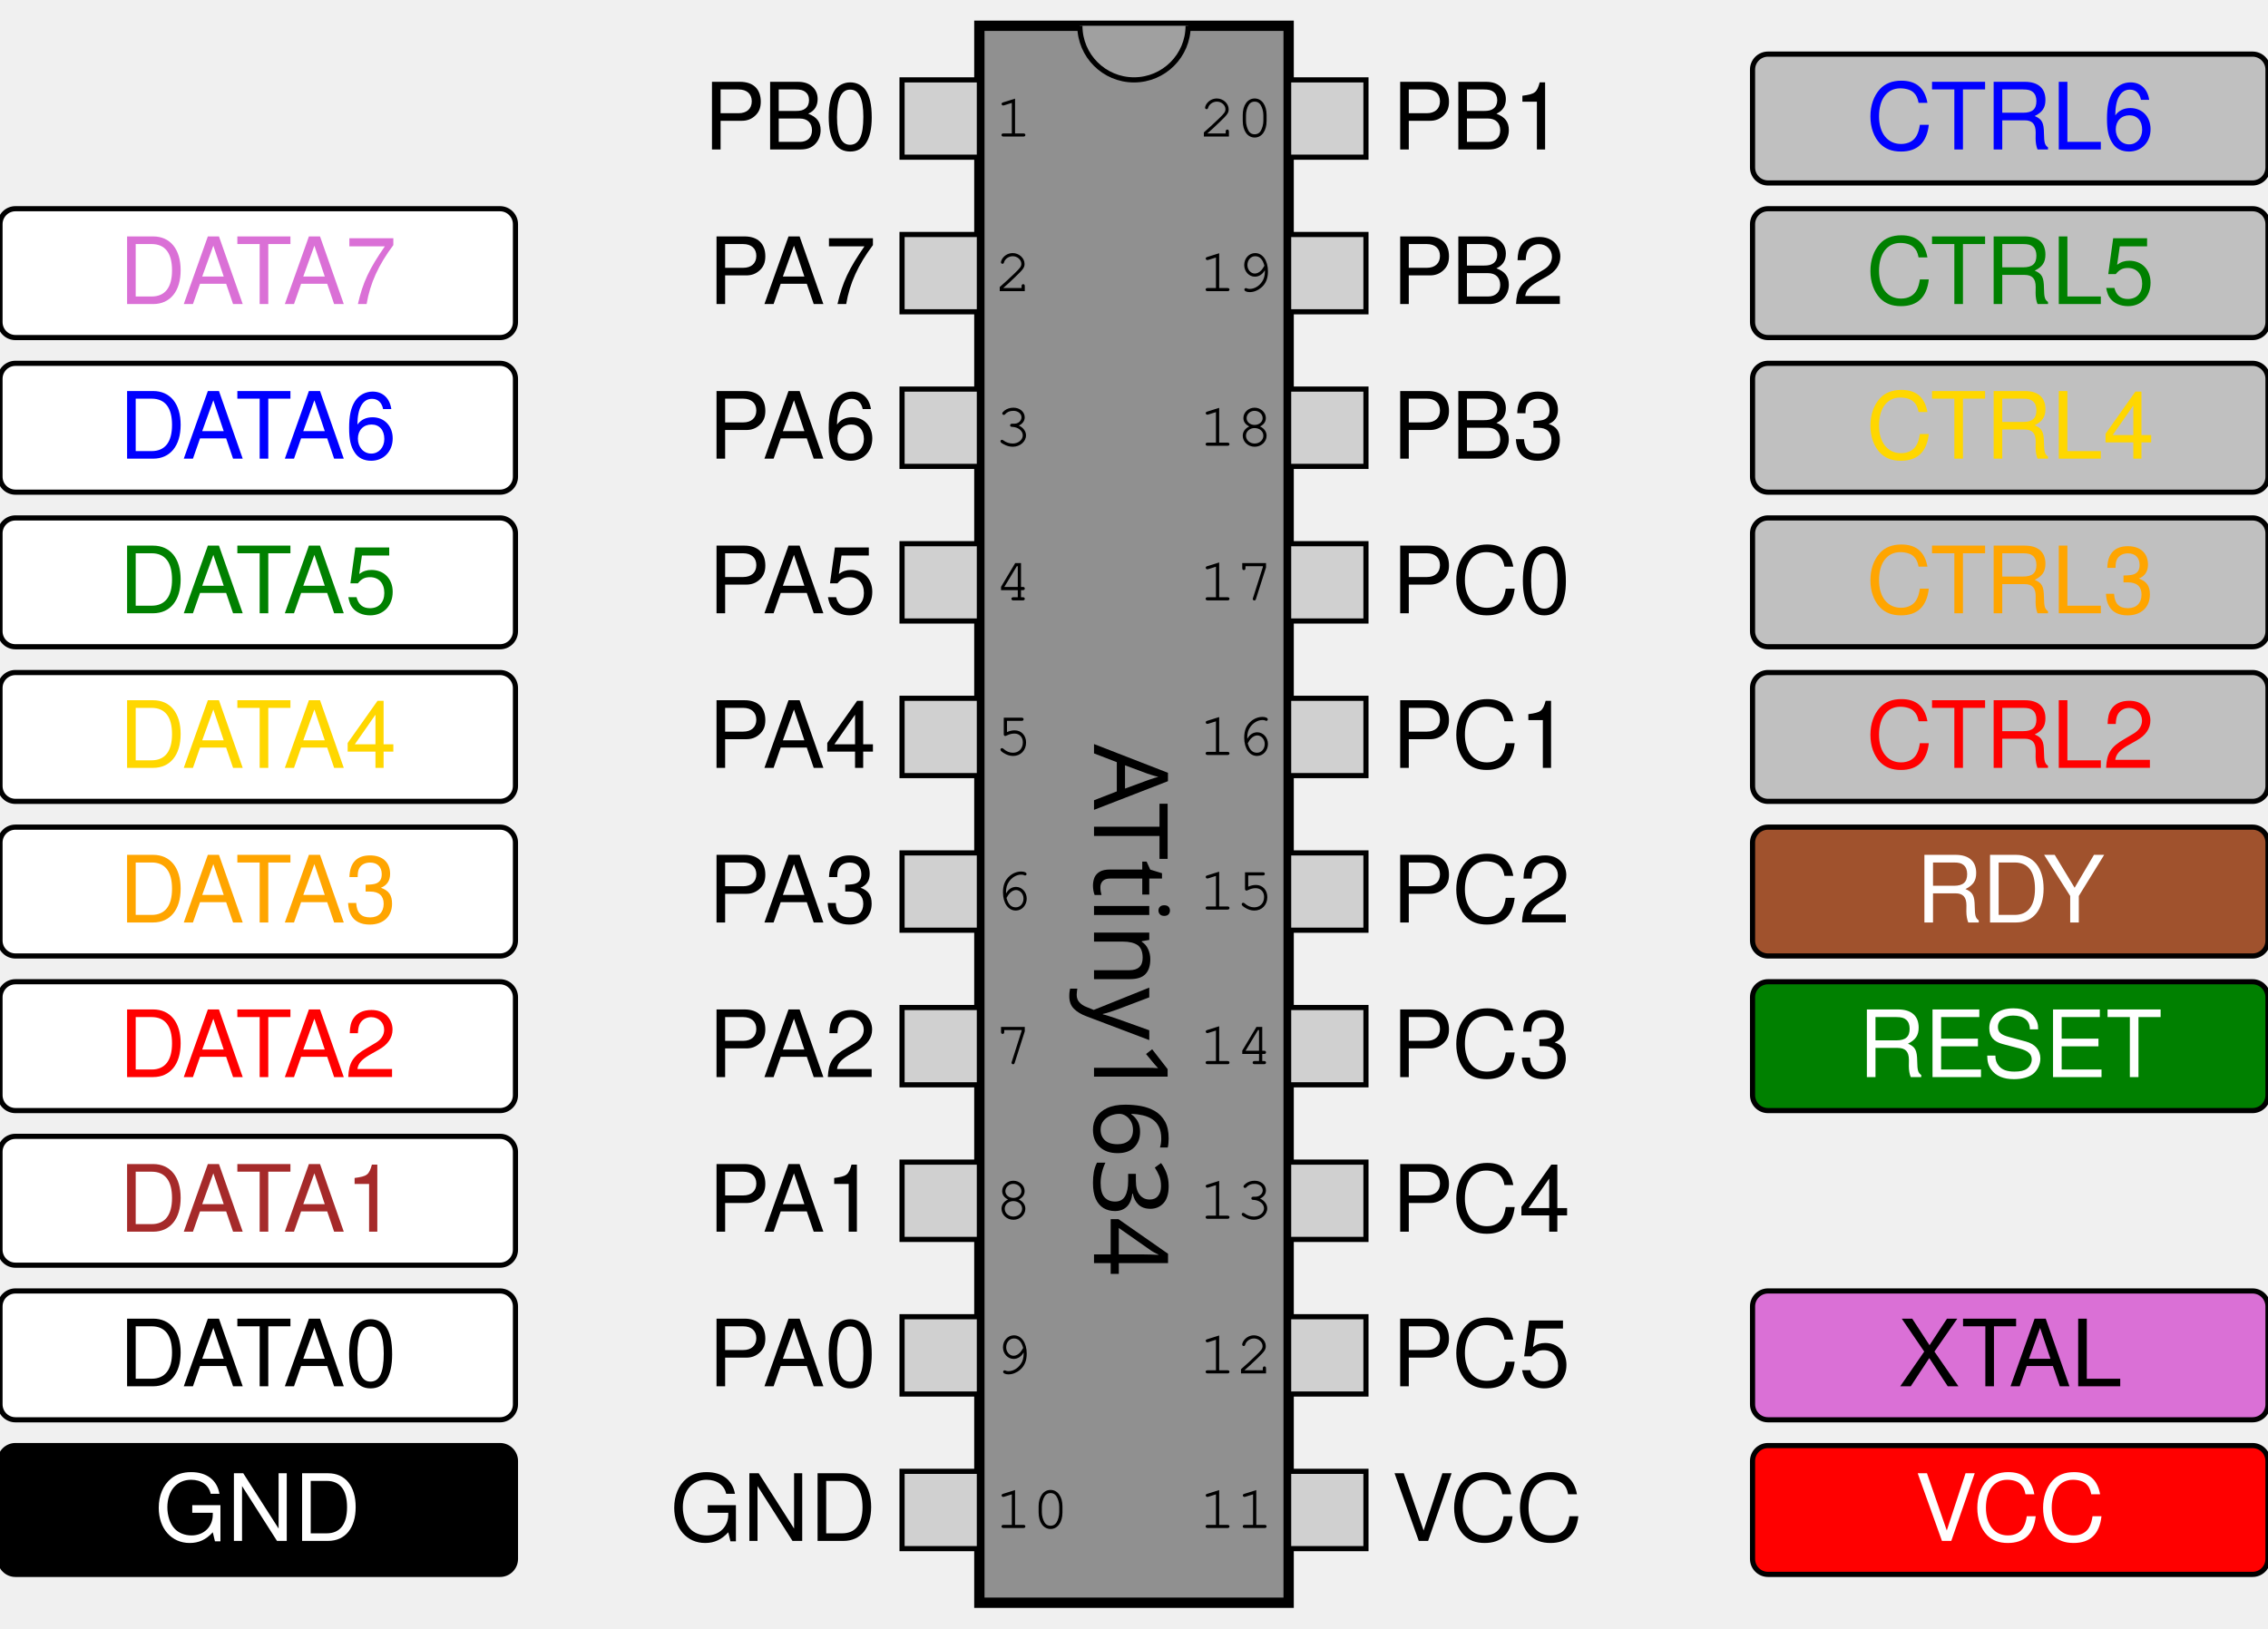
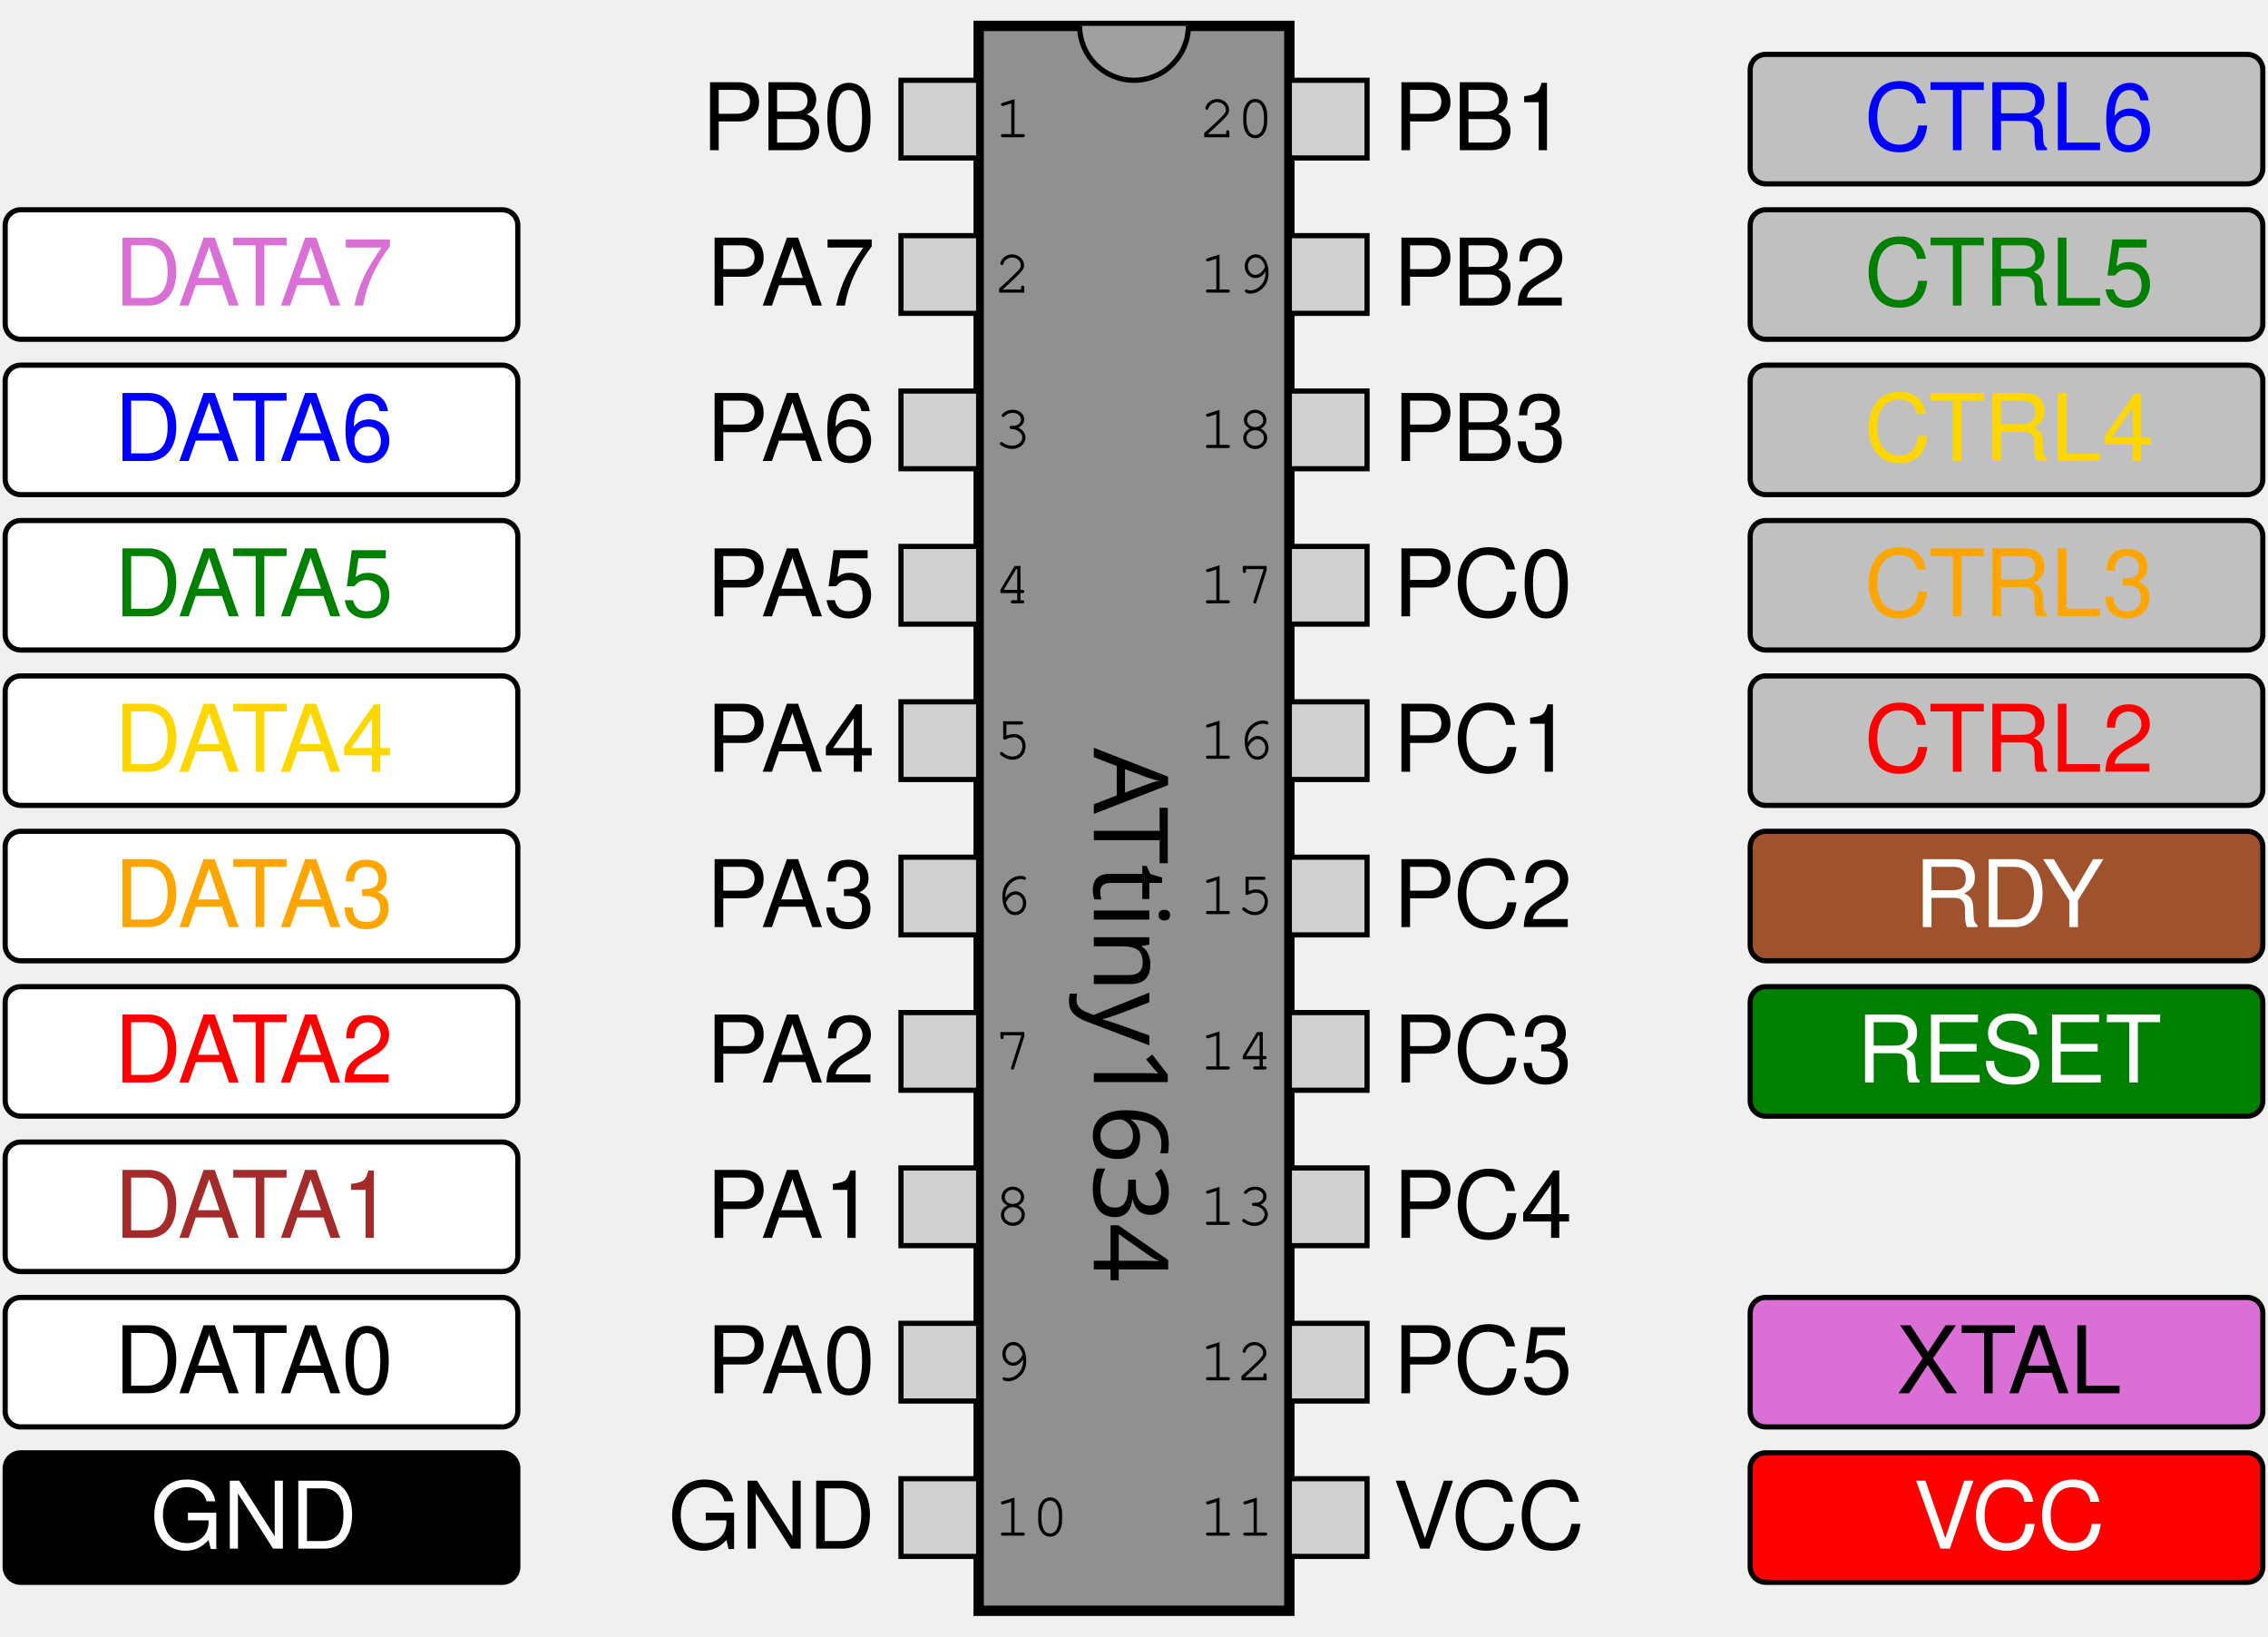
- <svg xmlns="http://www.w3.org/2000/svg" version="1.1" viewBox="0 0 440.0 316.0">
+ <svg xmlns="http://www.w3.org/2000/svg" version="1.1" viewBox="0 0 438.0 316.0">
  <defs>
    <style type="text/css">
     .ic       { fill:#909090; stroke:#000000; stroke-width:2.0 }
     .notch    { fill:#a0a0a0; stroke:#000000; stroke-width:1.0 }
     .pin      { fill:#d0d0d0; stroke:#000000; stroke-width:1.0 }
     .pinno    { font-family:"Courier"; font-size:12px }
     .label    { font-family:"Helvetica"; font-size:18px }
     .function { font-family:"Helvetica"; font-size:18px; text-anchor:middle }
     .title    { font-family:"Helvetica-Bold"; font-size:20px; text-anchor:middle; writing-mode:tb; alignment-baseline:central }
     .funbox   { stroke:black }
     
  </style>
  </defs>
-   <rect class="ic" x="190.0" y="5" width="60.0" height="306.0" />
-   <path class="notch" d="M209.5,5 a10.5,10.5 0 0,0 21,0" />
-   <text class="title" x="220.0" y="158.0">
+   <rect class="ic" x="189.0" y="5" width="60.0" height="306.0" />
+   <path class="notch" d="M208.5,5 a10.5,10.5 0 0,0 21,0" />
+   <text class="title" x="219.0" y="158.0">
    ATtiny1634
  </text>
-   <rect class="pin" x="175.0" y="15.5" width="15.0" height="15.0" />
-   <text class="label" x="170.0" y="29.0" text-anchor="end">
+   <rect class="pin" x="174.0" y="15.5" width="15.0" height="15.0" />
+   <text class="label" x="169.0" y="29.0" text-anchor="end">
    PB0
  </text>
-   <text class="pinno" x="193.0" y="26.5">
+   <text class="pinno" x="192.0" y="26.5">
    1
  </text>
-   <rect class="pin" x="175.0" y="45.5" width="15.0" height="15.0" />
-   <text class="label" x="170.0" y="59.0" text-anchor="end">
+   <rect class="pin" x="174.0" y="45.5" width="15.0" height="15.0" />
+   <text class="label" x="169.0" y="59.0" text-anchor="end">
    PA7
  </text>
-   <text class="pinno" x="193.0" y="56.5">
+   <text class="pinno" x="192.0" y="56.5">
    2
  </text>
-   <rect class="funbox" x="0" y="40.5" width="100" height="25.0" rx="3" style="fill:white" />
-   <text class="function" x="50" y="59.0" style="fill:orchid">
+   <rect class="funbox" x="1" y="40.5" width="99" height="25.0" rx="3" style="fill:white" />
+   <text class="function" x="49" y="59.0" style="fill:orchid">
    DATA7
  </text>
-   <rect class="pin" x="175.0" y="75.5" width="15.0" height="15.0" />
-   <text class="label" x="170.0" y="89.0" text-anchor="end">
+   <rect class="pin" x="174.0" y="75.5" width="15.0" height="15.0" />
+   <text class="label" x="169.0" y="89.0" text-anchor="end">
    PA6
  </text>
-   <text class="pinno" x="193.0" y="86.5">
+   <text class="pinno" x="192.0" y="86.5">
    3
  </text>
-   <rect class="funbox" x="0" y="70.5" width="100" height="25.0" rx="3" style="fill:white" />
-   <text class="function" x="50" y="89.0" style="fill:blue">
+   <rect class="funbox" x="1" y="70.5" width="99" height="25.0" rx="3" style="fill:white" />
+   <text class="function" x="49" y="89.0" style="fill:blue">
    DATA6
  </text>
-   <rect class="pin" x="175.0" y="105.5" width="15.0" height="15.0" />
-   <text class="label" x="170.0" y="119.0" text-anchor="end">
+   <rect class="pin" x="174.0" y="105.5" width="15.0" height="15.0" />
+   <text class="label" x="169.0" y="119.0" text-anchor="end">
    PA5
  </text>
-   <text class="pinno" x="193.0" y="116.5">
+   <text class="pinno" x="192.0" y="116.5">
    4
  </text>
-   <rect class="funbox" x="0" y="100.5" width="100" height="25.0" rx="3" style="fill:white" />
-   <text class="function" x="50" y="119.0" style="fill:green">
+   <rect class="funbox" x="1" y="100.5" width="99" height="25.0" rx="3" style="fill:white" />
+   <text class="function" x="49" y="119.0" style="fill:green">
    DATA5
  </text>
-   <rect class="pin" x="175.0" y="135.5" width="15.0" height="15.0" />
-   <text class="label" x="170.0" y="149.0" text-anchor="end">
+   <rect class="pin" x="174.0" y="135.5" width="15.0" height="15.0" />
+   <text class="label" x="169.0" y="149.0" text-anchor="end">
    PA4
  </text>
-   <text class="pinno" x="193.0" y="146.5">
+   <text class="pinno" x="192.0" y="146.5">
    5
  </text>
-   <rect class="funbox" x="0" y="130.5" width="100" height="25.0" rx="3" style="fill:white" />
-   <text class="function" x="50" y="149.0" style="fill:gold">
+   <rect class="funbox" x="1" y="130.5" width="99" height="25.0" rx="3" style="fill:white" />
+   <text class="function" x="49" y="149.0" style="fill:gold">
    DATA4
  </text>
-   <rect class="pin" x="175.0" y="165.5" width="15.0" height="15.0" />
-   <text class="label" x="170.0" y="179.0" text-anchor="end">
+   <rect class="pin" x="174.0" y="165.5" width="15.0" height="15.0" />
+   <text class="label" x="169.0" y="179.0" text-anchor="end">
    PA3
  </text>
-   <text class="pinno" x="193.0" y="176.5">
+   <text class="pinno" x="192.0" y="176.5">
    6
  </text>
-   <rect class="funbox" x="0" y="160.5" width="100" height="25.0" rx="3" style="fill:white" />
-   <text class="function" x="50" y="179.0" style="fill:orange">
+   <rect class="funbox" x="1" y="160.5" width="99" height="25.0" rx="3" style="fill:white" />
+   <text class="function" x="49" y="179.0" style="fill:orange">
    DATA3
  </text>
-   <rect class="pin" x="175.0" y="195.5" width="15.0" height="15.0" />
-   <text class="label" x="170.0" y="209.0" text-anchor="end">
+   <rect class="pin" x="174.0" y="195.5" width="15.0" height="15.0" />
+   <text class="label" x="169.0" y="209.0" text-anchor="end">
    PA2
  </text>
-   <text class="pinno" x="193.0" y="206.5">
+   <text class="pinno" x="192.0" y="206.5">
    7
  </text>
-   <rect class="funbox" x="0" y="190.5" width="100" height="25.0" rx="3" style="fill:white" />
-   <text class="function" x="50" y="209.0" style="fill:red">
+   <rect class="funbox" x="1" y="190.5" width="99" height="25.0" rx="3" style="fill:white" />
+   <text class="function" x="49" y="209.0" style="fill:red">
    DATA2
  </text>
-   <rect class="pin" x="175.0" y="225.5" width="15.0" height="15.0" />
-   <text class="label" x="170.0" y="239.0" text-anchor="end">
+   <rect class="pin" x="174.0" y="225.5" width="15.0" height="15.0" />
+   <text class="label" x="169.0" y="239.0" text-anchor="end">
    PA1
  </text>
-   <text class="pinno" x="193.0" y="236.5">
+   <text class="pinno" x="192.0" y="236.5">
    8
  </text>
-   <rect class="funbox" x="0" y="220.5" width="100" height="25.0" rx="3" style="fill:white" />
-   <text class="function" x="50" y="239.0" style="fill:brown">
+   <rect class="funbox" x="1" y="220.5" width="99" height="25.0" rx="3" style="fill:white" />
+   <text class="function" x="49" y="239.0" style="fill:brown">
    DATA1
  </text>
-   <rect class="pin" x="175.0" y="255.5" width="15.0" height="15.0" />
-   <text class="label" x="170.0" y="269.0" text-anchor="end">
+   <rect class="pin" x="174.0" y="255.5" width="15.0" height="15.0" />
+   <text class="label" x="169.0" y="269.0" text-anchor="end">
    PA0
  </text>
-   <text class="pinno" x="193.0" y="266.5">
+   <text class="pinno" x="192.0" y="266.5">
    9
  </text>
-   <rect class="funbox" x="0" y="250.5" width="100" height="25.0" rx="3" style="fill:white" />
-   <text class="function" x="50" y="269.0" style="fill:black">
+   <rect class="funbox" x="1" y="250.5" width="99" height="25.0" rx="3" style="fill:white" />
+   <text class="function" x="49" y="269.0" style="fill:black">
    DATA0
  </text>
-   <rect class="pin" x="175.0" y="285.5" width="15.0" height="15.0" />
-   <text class="label" x="170.0" y="299.0" text-anchor="end">
+   <rect class="pin" x="174.0" y="285.5" width="15.0" height="15.0" />
+   <text class="label" x="169.0" y="299.0" text-anchor="end">
    GND
  </text>
-   <text class="pinno" x="193.0" y="296.5">
+   <text class="pinno" x="192.0" y="296.5">
    10
  </text>
-   <rect class="funbox" x="0" y="280.5" width="100" height="25.0" rx="3" style="fill:black" />
-   <text class="function" x="50" y="299.0" style="fill:white">
+   <rect class="funbox" x="1" y="280.5" width="99" height="25.0" rx="3" style="fill:black" />
+   <text class="function" x="49" y="299.0" style="fill:white">
    GND
  </text>
-   <rect class="pin" x="250.0" y="285.5" width="15.0" height="15.0" />
-   <text class="pinno" x="247.0" y="296.5" text-anchor="end">
+   <rect class="pin" x="249.0" y="285.5" width="15.0" height="15.0" />
+   <text class="pinno" x="246.0" y="296.5" text-anchor="end">
    11
  </text>
-   <text class="label" x="270.0" y="299.0">
+   <text class="label" x="269.0" y="299.0">
    VCC
  </text>
-   <rect class="funbox" x="340.0" y="280.5" width="100" height="25.0" rx="3" style="fill:red" />
-   <text class="function" x="390.0" y="299.0" style="fill:white">
+   <rect class="funbox" x="338.0" y="280.5" width="99" height="25.0" rx="3" style="fill:red" />
+   <text class="function" x="388.0" y="299.0" style="fill:white">
    VCC
  </text>
-   <rect class="pin" x="250.0" y="255.5" width="15.0" height="15.0" />
-   <text class="pinno" x="247.0" y="266.5" text-anchor="end">
+   <rect class="pin" x="249.0" y="255.5" width="15.0" height="15.0" />
+   <text class="pinno" x="246.0" y="266.5" text-anchor="end">
    12
  </text>
-   <text class="label" x="270.0" y="269.0">
+   <text class="label" x="269.0" y="269.0">
    PC5
  </text>
-   <rect class="funbox" x="340.0" y="250.5" width="100" height="25.0" rx="3" style="fill:orchid" />
-   <text class="function" x="390.0" y="269.0" style="fill:black">
+   <rect class="funbox" x="338.0" y="250.5" width="99" height="25.0" rx="3" style="fill:orchid" />
+   <text class="function" x="388.0" y="269.0" style="fill:black">
    XTAL
  </text>
-   <rect class="pin" x="250.0" y="225.5" width="15.0" height="15.0" />
-   <text class="pinno" x="247.0" y="236.5" text-anchor="end">
+   <rect class="pin" x="249.0" y="225.5" width="15.0" height="15.0" />
+   <text class="pinno" x="246.0" y="236.5" text-anchor="end">
    13
  </text>
-   <text class="label" x="270.0" y="239.0">
+   <text class="label" x="269.0" y="239.0">
    PC4
  </text>
-   <rect class="pin" x="250.0" y="195.5" width="15.0" height="15.0" />
-   <text class="pinno" x="247.0" y="206.5" text-anchor="end">
+   <rect class="pin" x="249.0" y="195.5" width="15.0" height="15.0" />
+   <text class="pinno" x="246.0" y="206.5" text-anchor="end">
    14
  </text>
-   <text class="label" x="270.0" y="209.0">
+   <text class="label" x="269.0" y="209.0">
    PC3
  </text>
-   <rect class="funbox" x="340.0" y="190.5" width="100" height="25.0" rx="3" style="fill:green" />
-   <text class="function" x="390.0" y="209.0" style="fill:white">
+   <rect class="funbox" x="338.0" y="190.5" width="99" height="25.0" rx="3" style="fill:green" />
+   <text class="function" x="388.0" y="209.0" style="fill:white">
    RESET
  </text>
-   <rect class="pin" x="250.0" y="165.5" width="15.0" height="15.0" />
-   <text class="pinno" x="247.0" y="176.5" text-anchor="end">
+   <rect class="pin" x="249.0" y="165.5" width="15.0" height="15.0" />
+   <text class="pinno" x="246.0" y="176.5" text-anchor="end">
    15
  </text>
-   <text class="label" x="270.0" y="179.0">
+   <text class="label" x="269.0" y="179.0">
    PC2
  </text>
-   <rect class="funbox" x="340.0" y="160.5" width="100" height="25.0" rx="3" style="fill:sienna" />
-   <text class="function" x="390.0" y="179.0" style="fill:white">
+   <rect class="funbox" x="338.0" y="160.5" width="99" height="25.0" rx="3" style="fill:sienna" />
+   <text class="function" x="388.0" y="179.0" style="fill:white">
    RDY
  </text>
-   <rect class="pin" x="250.0" y="135.5" width="15.0" height="15.0" />
-   <text class="pinno" x="247.0" y="146.5" text-anchor="end">
+   <rect class="pin" x="249.0" y="135.5" width="15.0" height="15.0" />
+   <text class="pinno" x="246.0" y="146.5" text-anchor="end">
    16
  </text>
-   <text class="label" x="270.0" y="149.0">
+   <text class="label" x="269.0" y="149.0">
    PC1
  </text>
-   <rect class="funbox" x="340.0" y="130.5" width="100" height="25.0" rx="3" style="fill:silver" />
-   <text class="function" x="390.0" y="149.0" style="fill:red">
+   <rect class="funbox" x="338.0" y="130.5" width="99" height="25.0" rx="3" style="fill:silver" />
+   <text class="function" x="388.0" y="149.0" style="fill:red">
    CTRL2
  </text>
-   <rect class="pin" x="250.0" y="105.5" width="15.0" height="15.0" />
-   <text class="pinno" x="247.0" y="116.5" text-anchor="end">
+   <rect class="pin" x="249.0" y="105.5" width="15.0" height="15.0" />
+   <text class="pinno" x="246.0" y="116.5" text-anchor="end">
    17
  </text>
-   <text class="label" x="270.0" y="119.0">
+   <text class="label" x="269.0" y="119.0">
    PC0
  </text>
-   <rect class="funbox" x="340.0" y="100.5" width="100" height="25.0" rx="3" style="fill:silver" />
-   <text class="function" x="390.0" y="119.0" style="fill:orange">
+   <rect class="funbox" x="338.0" y="100.5" width="99" height="25.0" rx="3" style="fill:silver" />
+   <text class="function" x="388.0" y="119.0" style="fill:orange">
    CTRL3
  </text>
-   <rect class="pin" x="250.0" y="75.5" width="15.0" height="15.0" />
-   <text class="pinno" x="247.0" y="86.5" text-anchor="end">
+   <rect class="pin" x="249.0" y="75.5" width="15.0" height="15.0" />
+   <text class="pinno" x="246.0" y="86.5" text-anchor="end">
    18
  </text>
-   <text class="label" x="270.0" y="89.0">
+   <text class="label" x="269.0" y="89.0">
    PB3
  </text>
-   <rect class="funbox" x="340.0" y="70.5" width="100" height="25.0" rx="3" style="fill:silver" />
-   <text class="function" x="390.0" y="89.0" style="fill:gold">
+   <rect class="funbox" x="338.0" y="70.5" width="99" height="25.0" rx="3" style="fill:silver" />
+   <text class="function" x="388.0" y="89.0" style="fill:gold">
    CTRL4
  </text>
-   <rect class="pin" x="250.0" y="45.5" width="15.0" height="15.0" />
-   <text class="pinno" x="247.0" y="56.5" text-anchor="end">
+   <rect class="pin" x="249.0" y="45.5" width="15.0" height="15.0" />
+   <text class="pinno" x="246.0" y="56.5" text-anchor="end">
    19
  </text>
-   <text class="label" x="270.0" y="59.0">
+   <text class="label" x="269.0" y="59.0">
    PB2
  </text>
-   <rect class="funbox" x="340.0" y="40.5" width="100" height="25.0" rx="3" style="fill:silver" />
-   <text class="function" x="390.0" y="59.0" style="fill:green">
+   <rect class="funbox" x="338.0" y="40.5" width="99" height="25.0" rx="3" style="fill:silver" />
+   <text class="function" x="388.0" y="59.0" style="fill:green">
    CTRL5
  </text>
-   <rect class="pin" x="250.0" y="15.5" width="15.0" height="15.0" />
-   <text class="pinno" x="247.0" y="26.5" text-anchor="end">
+   <rect class="pin" x="249.0" y="15.5" width="15.0" height="15.0" />
+   <text class="pinno" x="246.0" y="26.5" text-anchor="end">
    20
  </text>
-   <text class="label" x="270.0" y="29.0">
+   <text class="label" x="269.0" y="29.0">
    PB1
  </text>
-   <rect class="funbox" x="340.0" y="10.5" width="100" height="25.0" rx="3" style="fill:silver" />
-   <text class="function" x="390.0" y="29.0" style="fill:blue">
+   <rect class="funbox" x="338.0" y="10.5" width="99" height="25.0" rx="3" style="fill:silver" />
+   <text class="function" x="388.0" y="29.0" style="fill:blue">
    CTRL6
  </text>
</svg>
